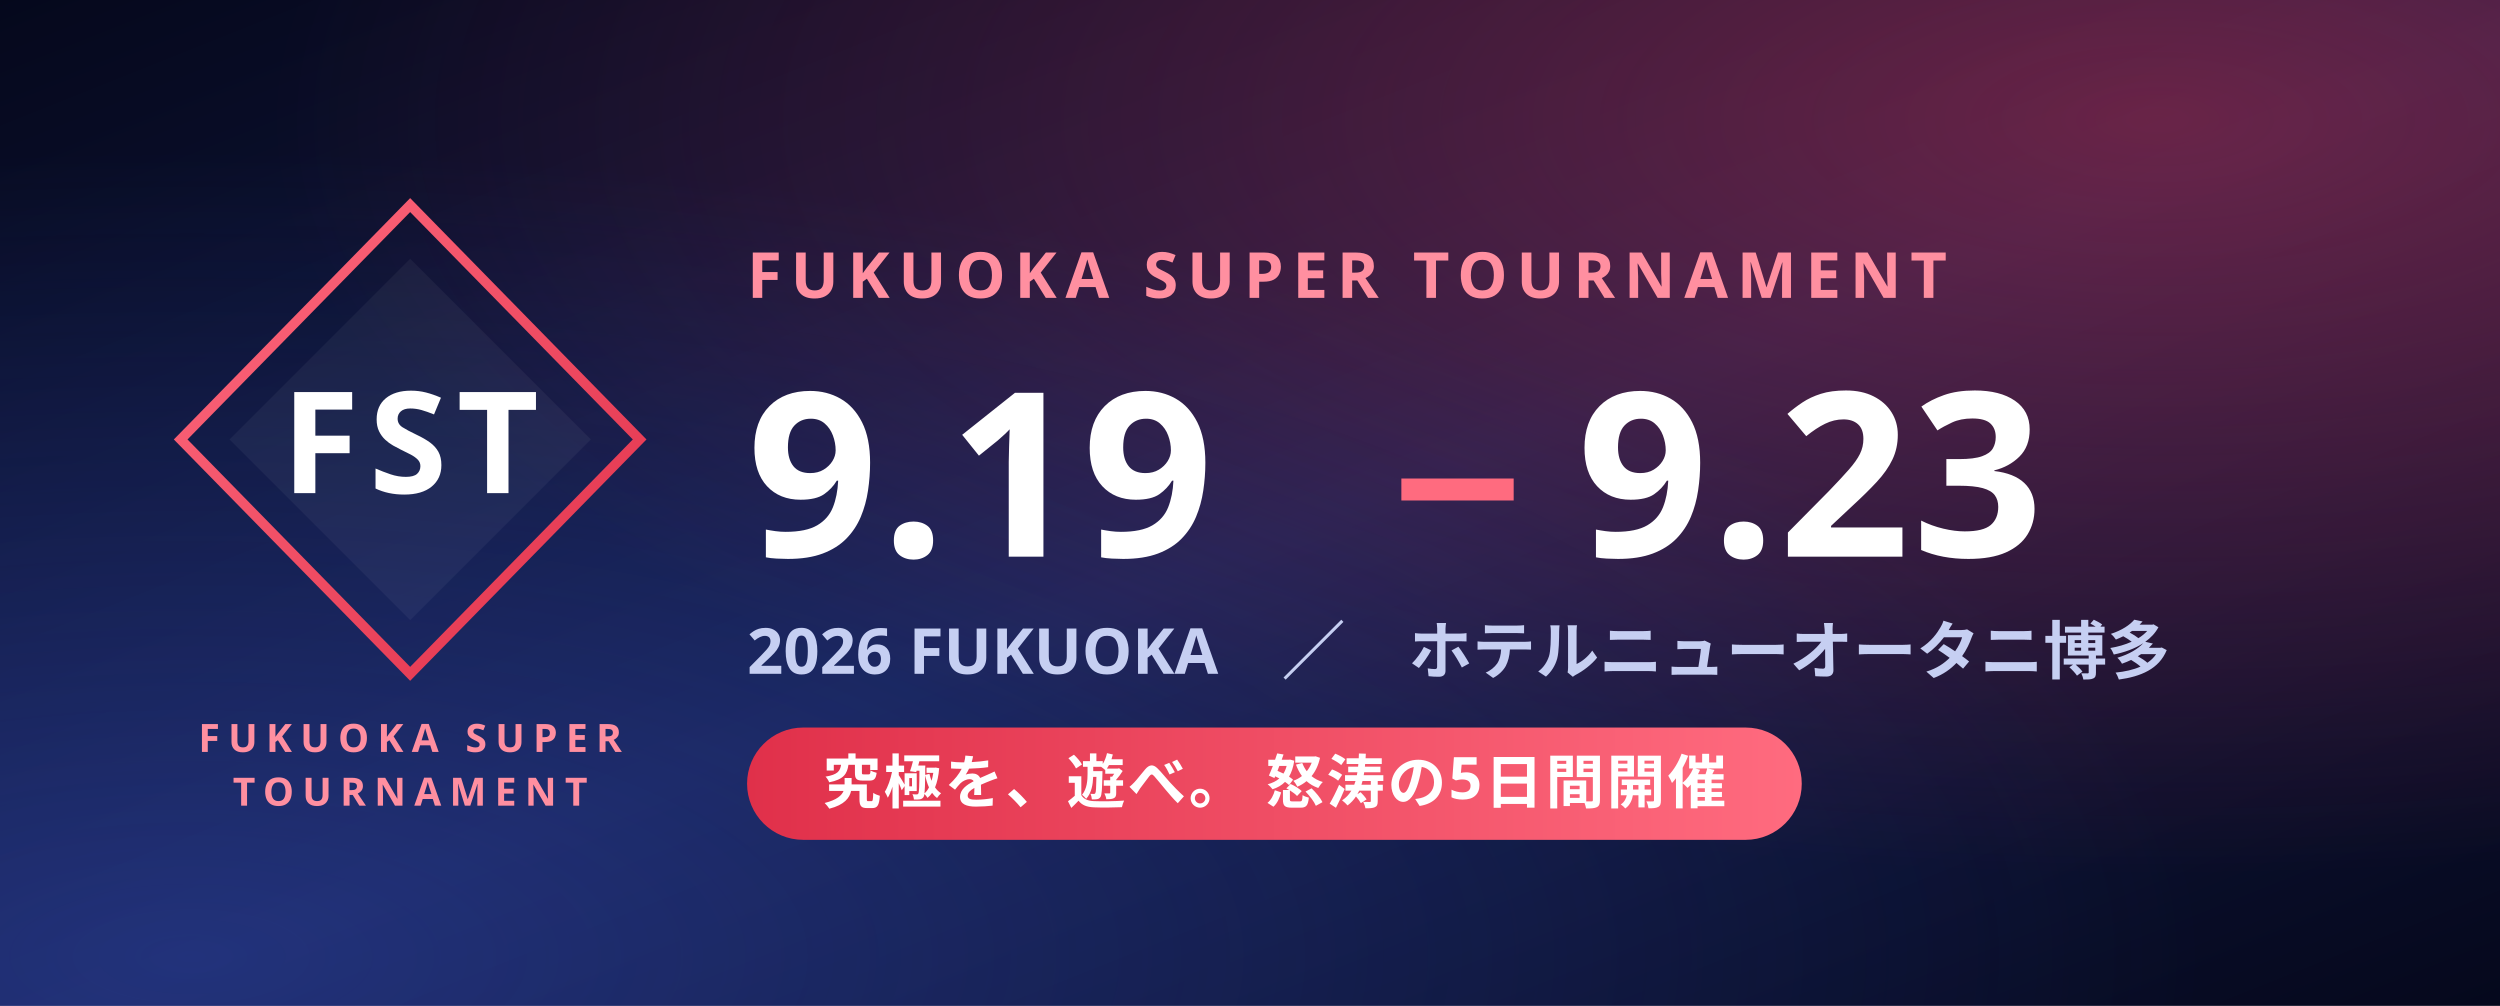
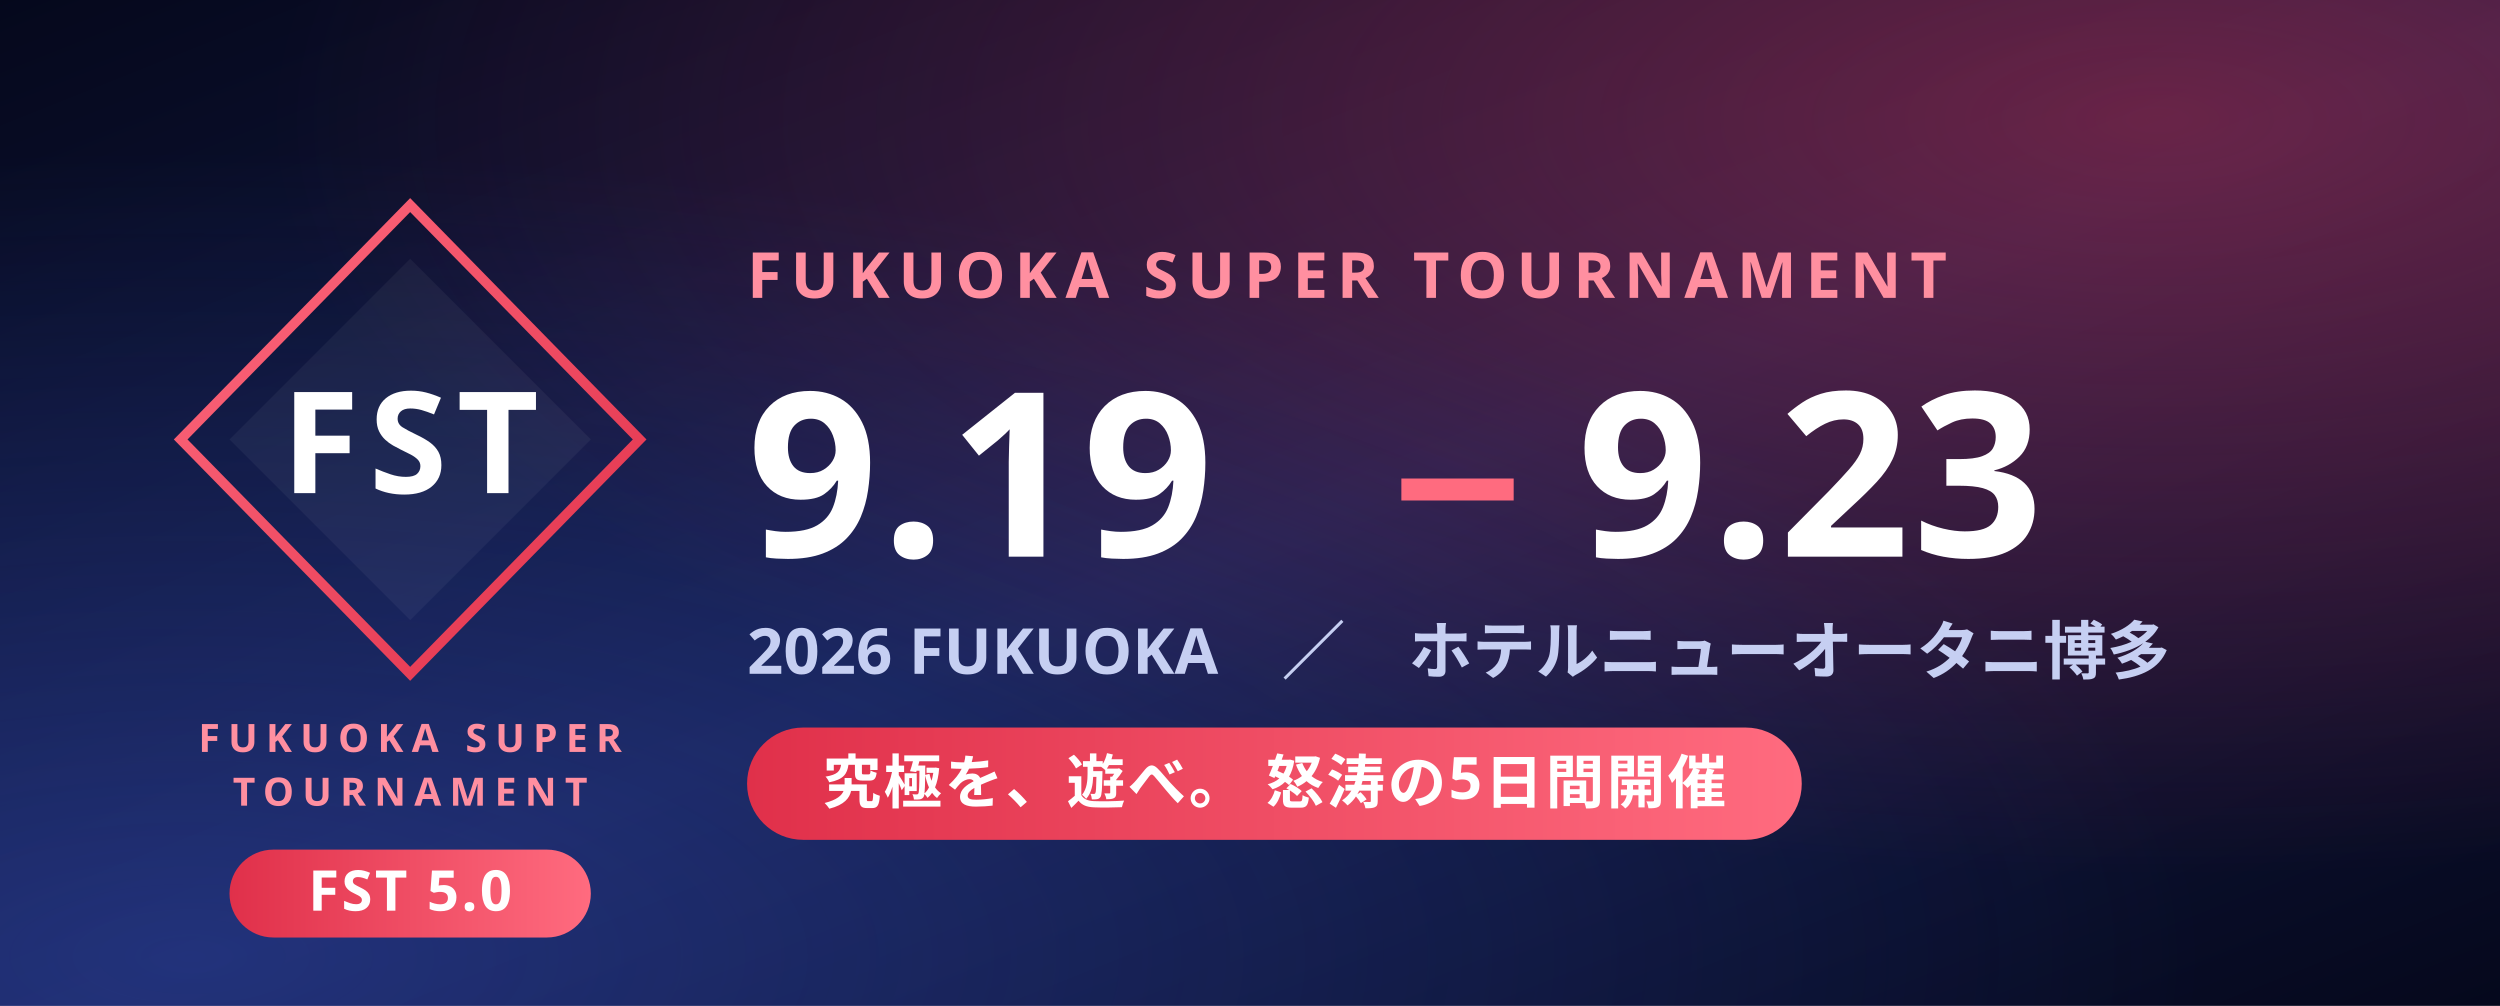
- <svg xmlns="http://www.w3.org/2000/svg" viewBox="0 0 1024 412" width="1024" height="412" role="img" aria-label="FST FUKUOKA SUPER TOURNAMENT 2026年9月19日から23日 ホテルニューオータニ博多">
+ <svg xmlns="http://www.w3.org/2000/svg" viewBox="0 0 1024 412" width="1024" height="412" role="img" aria-label="FST 5.0 FUKUOKA SUPER TOURNAMENT 2026年9月19日から23日 ホテルニューオータニ博多">
  <defs>
    <linearGradient id="fstBg" x1="0" y1="0" x2="1" y2="1">
      <stop offset="0" stop-color="#05081c" />
      <stop offset="0.52" stop-color="#131c48" />
      <stop offset="1" stop-color="#05081c" />
    </linearGradient>
    <radialGradient id="fstGlowA" cx="0.86" cy="0.12" r="0.75">
      <stop offset="0" stop-color="#e0304a" stop-opacity="0.42" />
      <stop offset="1" stop-color="#e0304a" stop-opacity="0" />
    </radialGradient>
    <radialGradient id="fstGlowB" cx="0.08" cy="0.95" r="0.8">
      <stop offset="0" stop-color="#3d5ad6" stop-opacity="0.36" />
      <stop offset="1" stop-color="#3d5ad6" stop-opacity="0" />
    </radialGradient>
    <linearGradient id="fstPill" x1="0" y1="0" x2="1" y2="0">
      <stop offset="0" stop-color="#e0304a" />
      <stop offset="1" stop-color="#ff6b7f" />
    </linearGradient>
    <linearGradient id="fstEdge" x1="0" y1="0" x2="1" y2="1">
      <stop offset="0" stop-color="#ff6b7f" />
      <stop offset="1" stop-color="#e0304a" />
    </linearGradient>
  </defs>
  <rect width="1024" height="412" fill="url(#fstBg)" />
  <rect width="1024" height="412" fill="url(#fstGlowA)" />
  <rect width="1024" height="412" fill="url(#fstGlowB)" />
  <g>
    <path d="M168 84 L262 180 L168 276 L74 180 Z" fill="none" stroke="url(#fstEdge)" stroke-width="4" />
    <path d="M168 106 L242 180 L168 254 L94 180 Z" fill="#ffffff" fill-opacity="0.05" />
    <text x="168" y="202" text-anchor="middle" font-family="'Hiragino Sans','Yu Gothic UI',system-ui,sans-serif" font-size="58" font-weight="800" letter-spacing="4" fill="#ffffff">FST</text>
    <text x="168" y="308" text-anchor="middle" font-family="'Hiragino Sans','Yu Gothic UI',system-ui,sans-serif" font-size="16" font-weight="700" letter-spacing="3.4" fill="#ff8fa0">FUKUOKA SUPER</text>
    <text x="168" y="330" text-anchor="middle" font-family="'Hiragino Sans','Yu Gothic UI',system-ui,sans-serif" font-size="16" font-weight="700" letter-spacing="3.4" fill="#ff8fa0">TOURNAMENT</text>
+     <rect x="94" y="348" width="148" height="36" rx="18" fill="url(#fstPill)" />
+     <text x="168" y="373" text-anchor="middle" font-family="'Hiragino Sans','Yu Gothic UI',system-ui,sans-serif" font-size="23" font-weight="800" letter-spacing="1" fill="#ffffff">FST 5.0</text>
  </g>
  <g>
    <text x="306" y="122" font-family="'Hiragino Sans','Yu Gothic UI',system-ui,sans-serif" font-size="26" font-weight="800" letter-spacing="3.6" fill="#ff8fa0">FUKUOKA SUPER TOURNAMENT</text>
    <text x="306" y="228" font-family="'Hiragino Sans','Yu Gothic UI',system-ui,sans-serif" font-size="94" font-weight="800" letter-spacing="1" fill="#ffffff">9.19</text>
    <rect x="574" y="196" width="46" height="9" fill="#ff6b7f" />
    <text x="646" y="228" font-family="'Hiragino Sans','Yu Gothic UI',system-ui,sans-serif" font-size="94" font-weight="800" letter-spacing="1" fill="#ffffff">9.23</text>
    <text x="306" y="276" font-family="'Hiragino Sans','Yu Gothic UI',system-ui,sans-serif" font-size="26" font-weight="700" fill="#c6cff2">2026 FUKUOKA　／　ホテルニューオータニ博多</text>
    <rect x="306" y="298" width="432" height="46" rx="23" fill="url(#fstPill)" />
    <text x="522" y="329" text-anchor="middle" font-family="'Hiragino Sans','Yu Gothic UI',system-ui,sans-serif" font-size="24" font-weight="800" letter-spacing="1" fill="#ffffff">究極を、遊べ。 怒涛の5日間開催</text>
  </g>
</svg>
